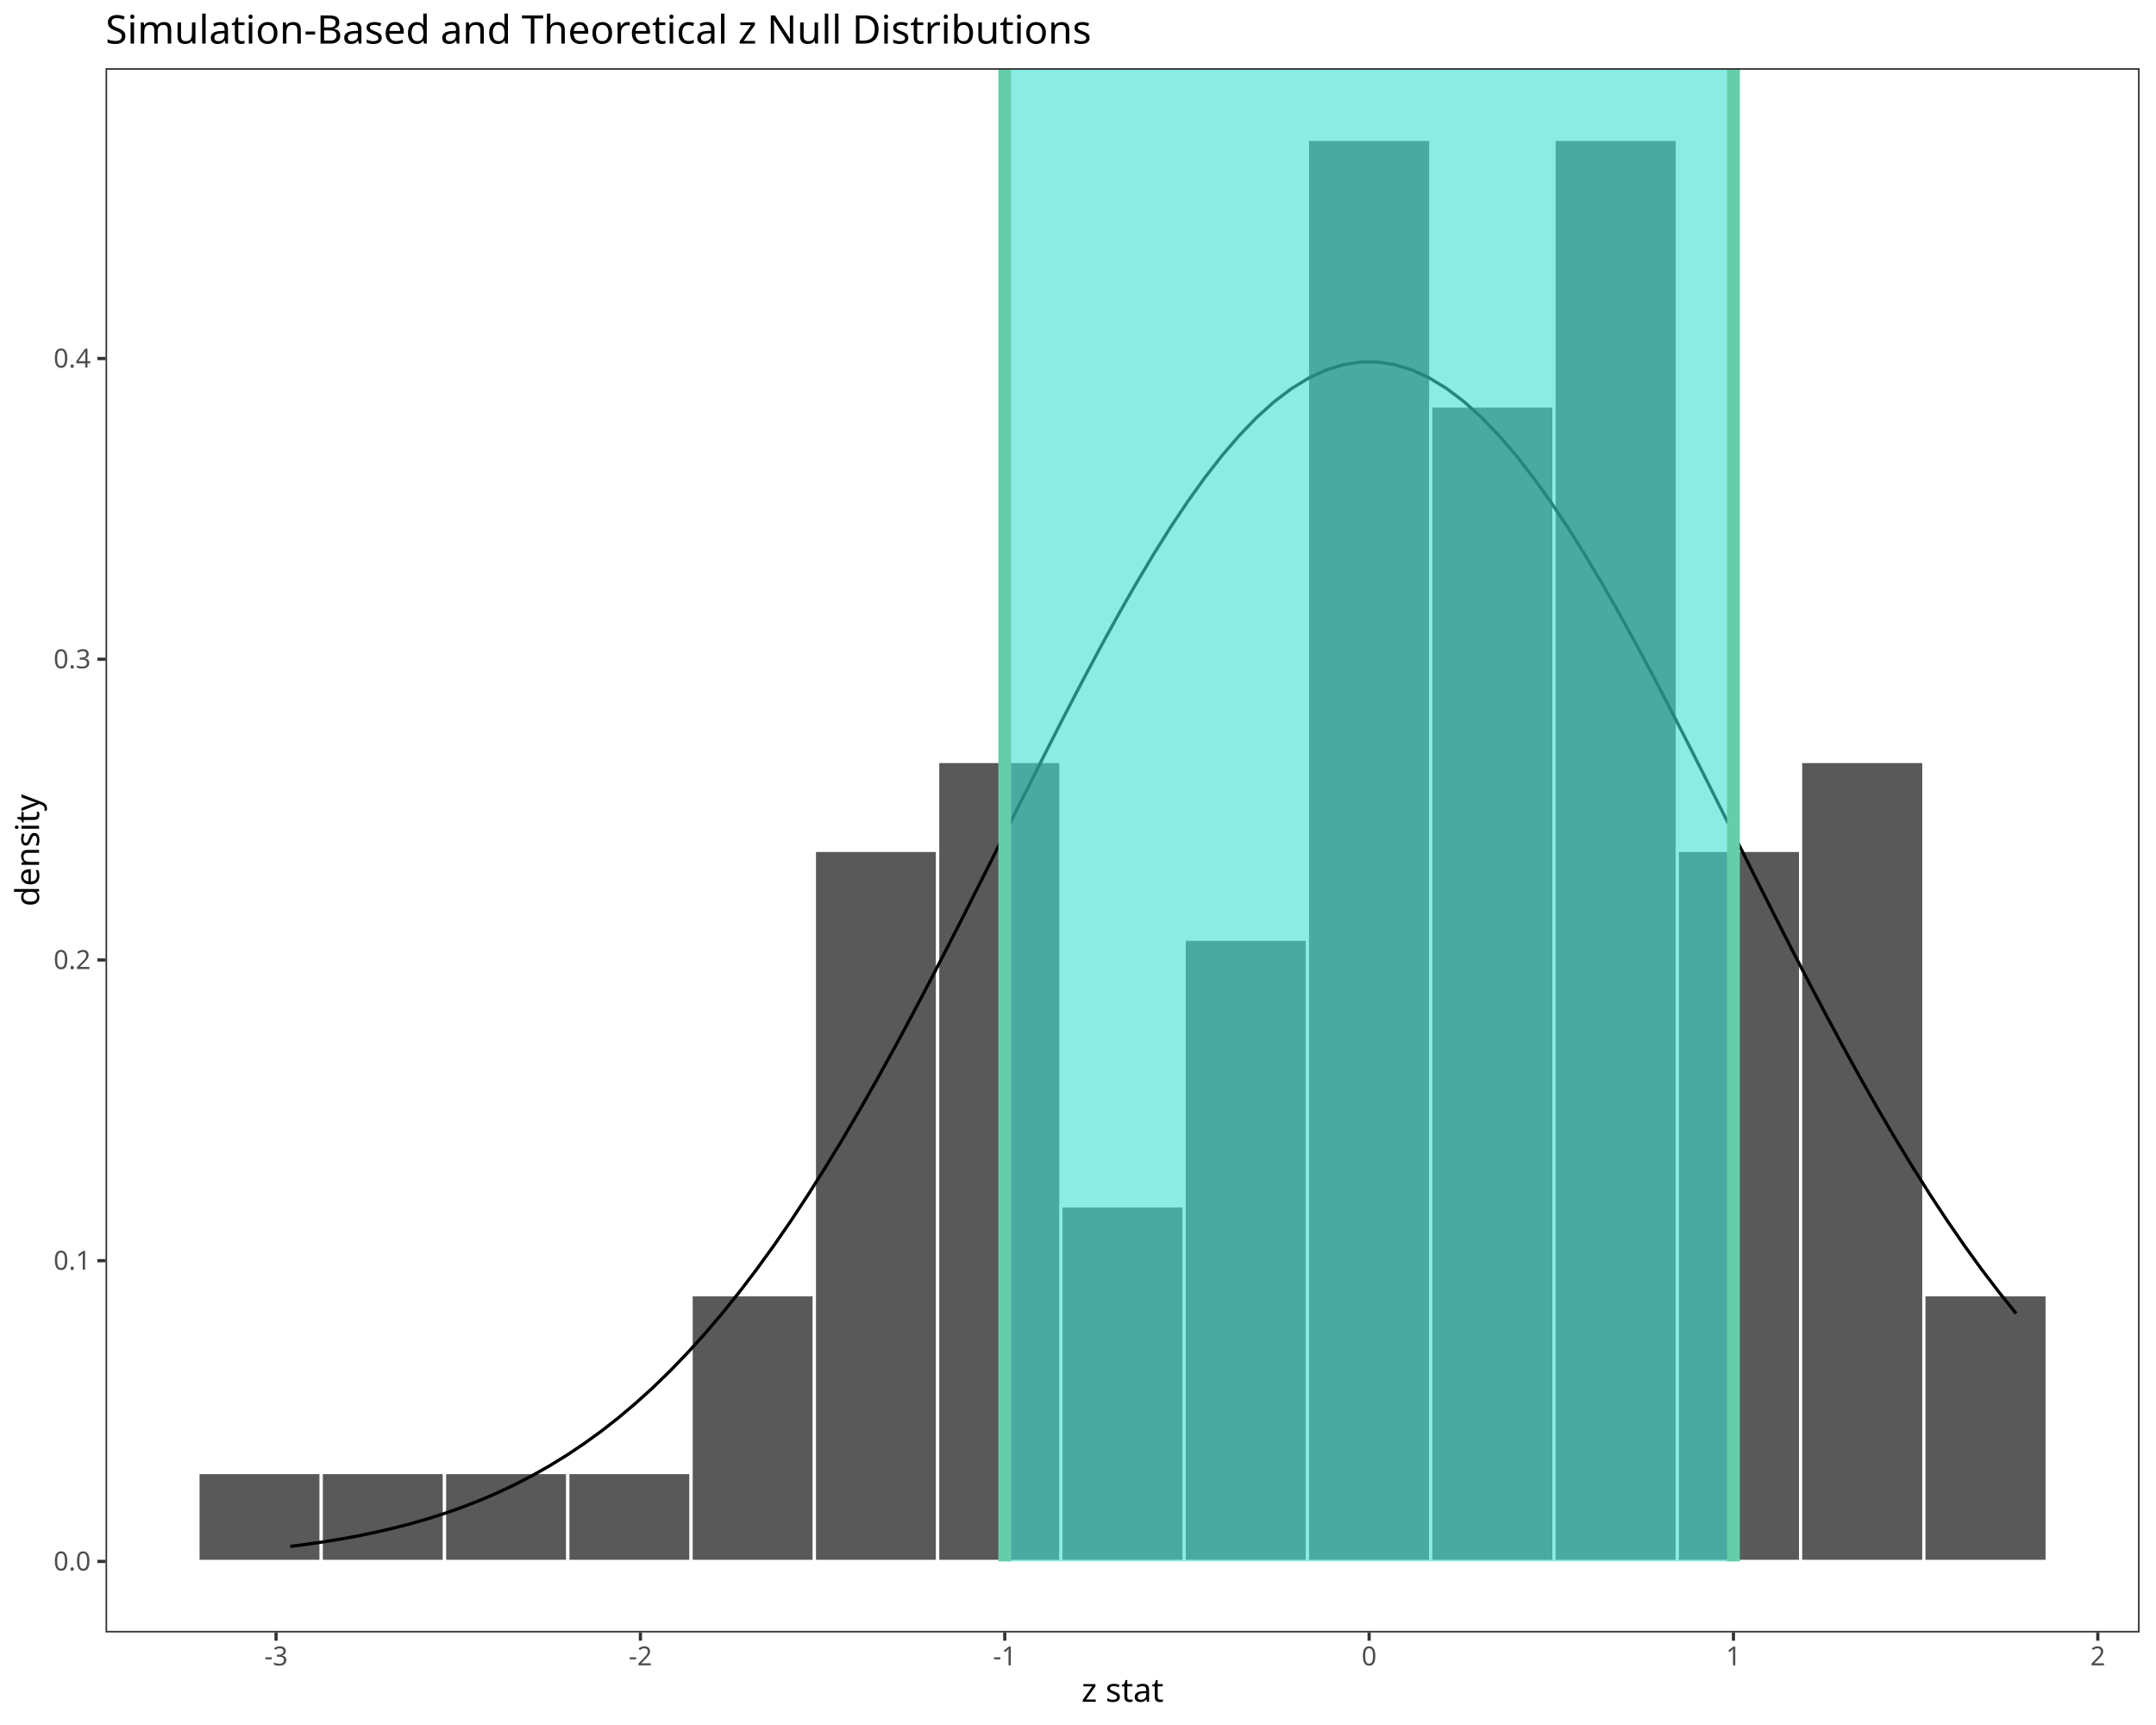
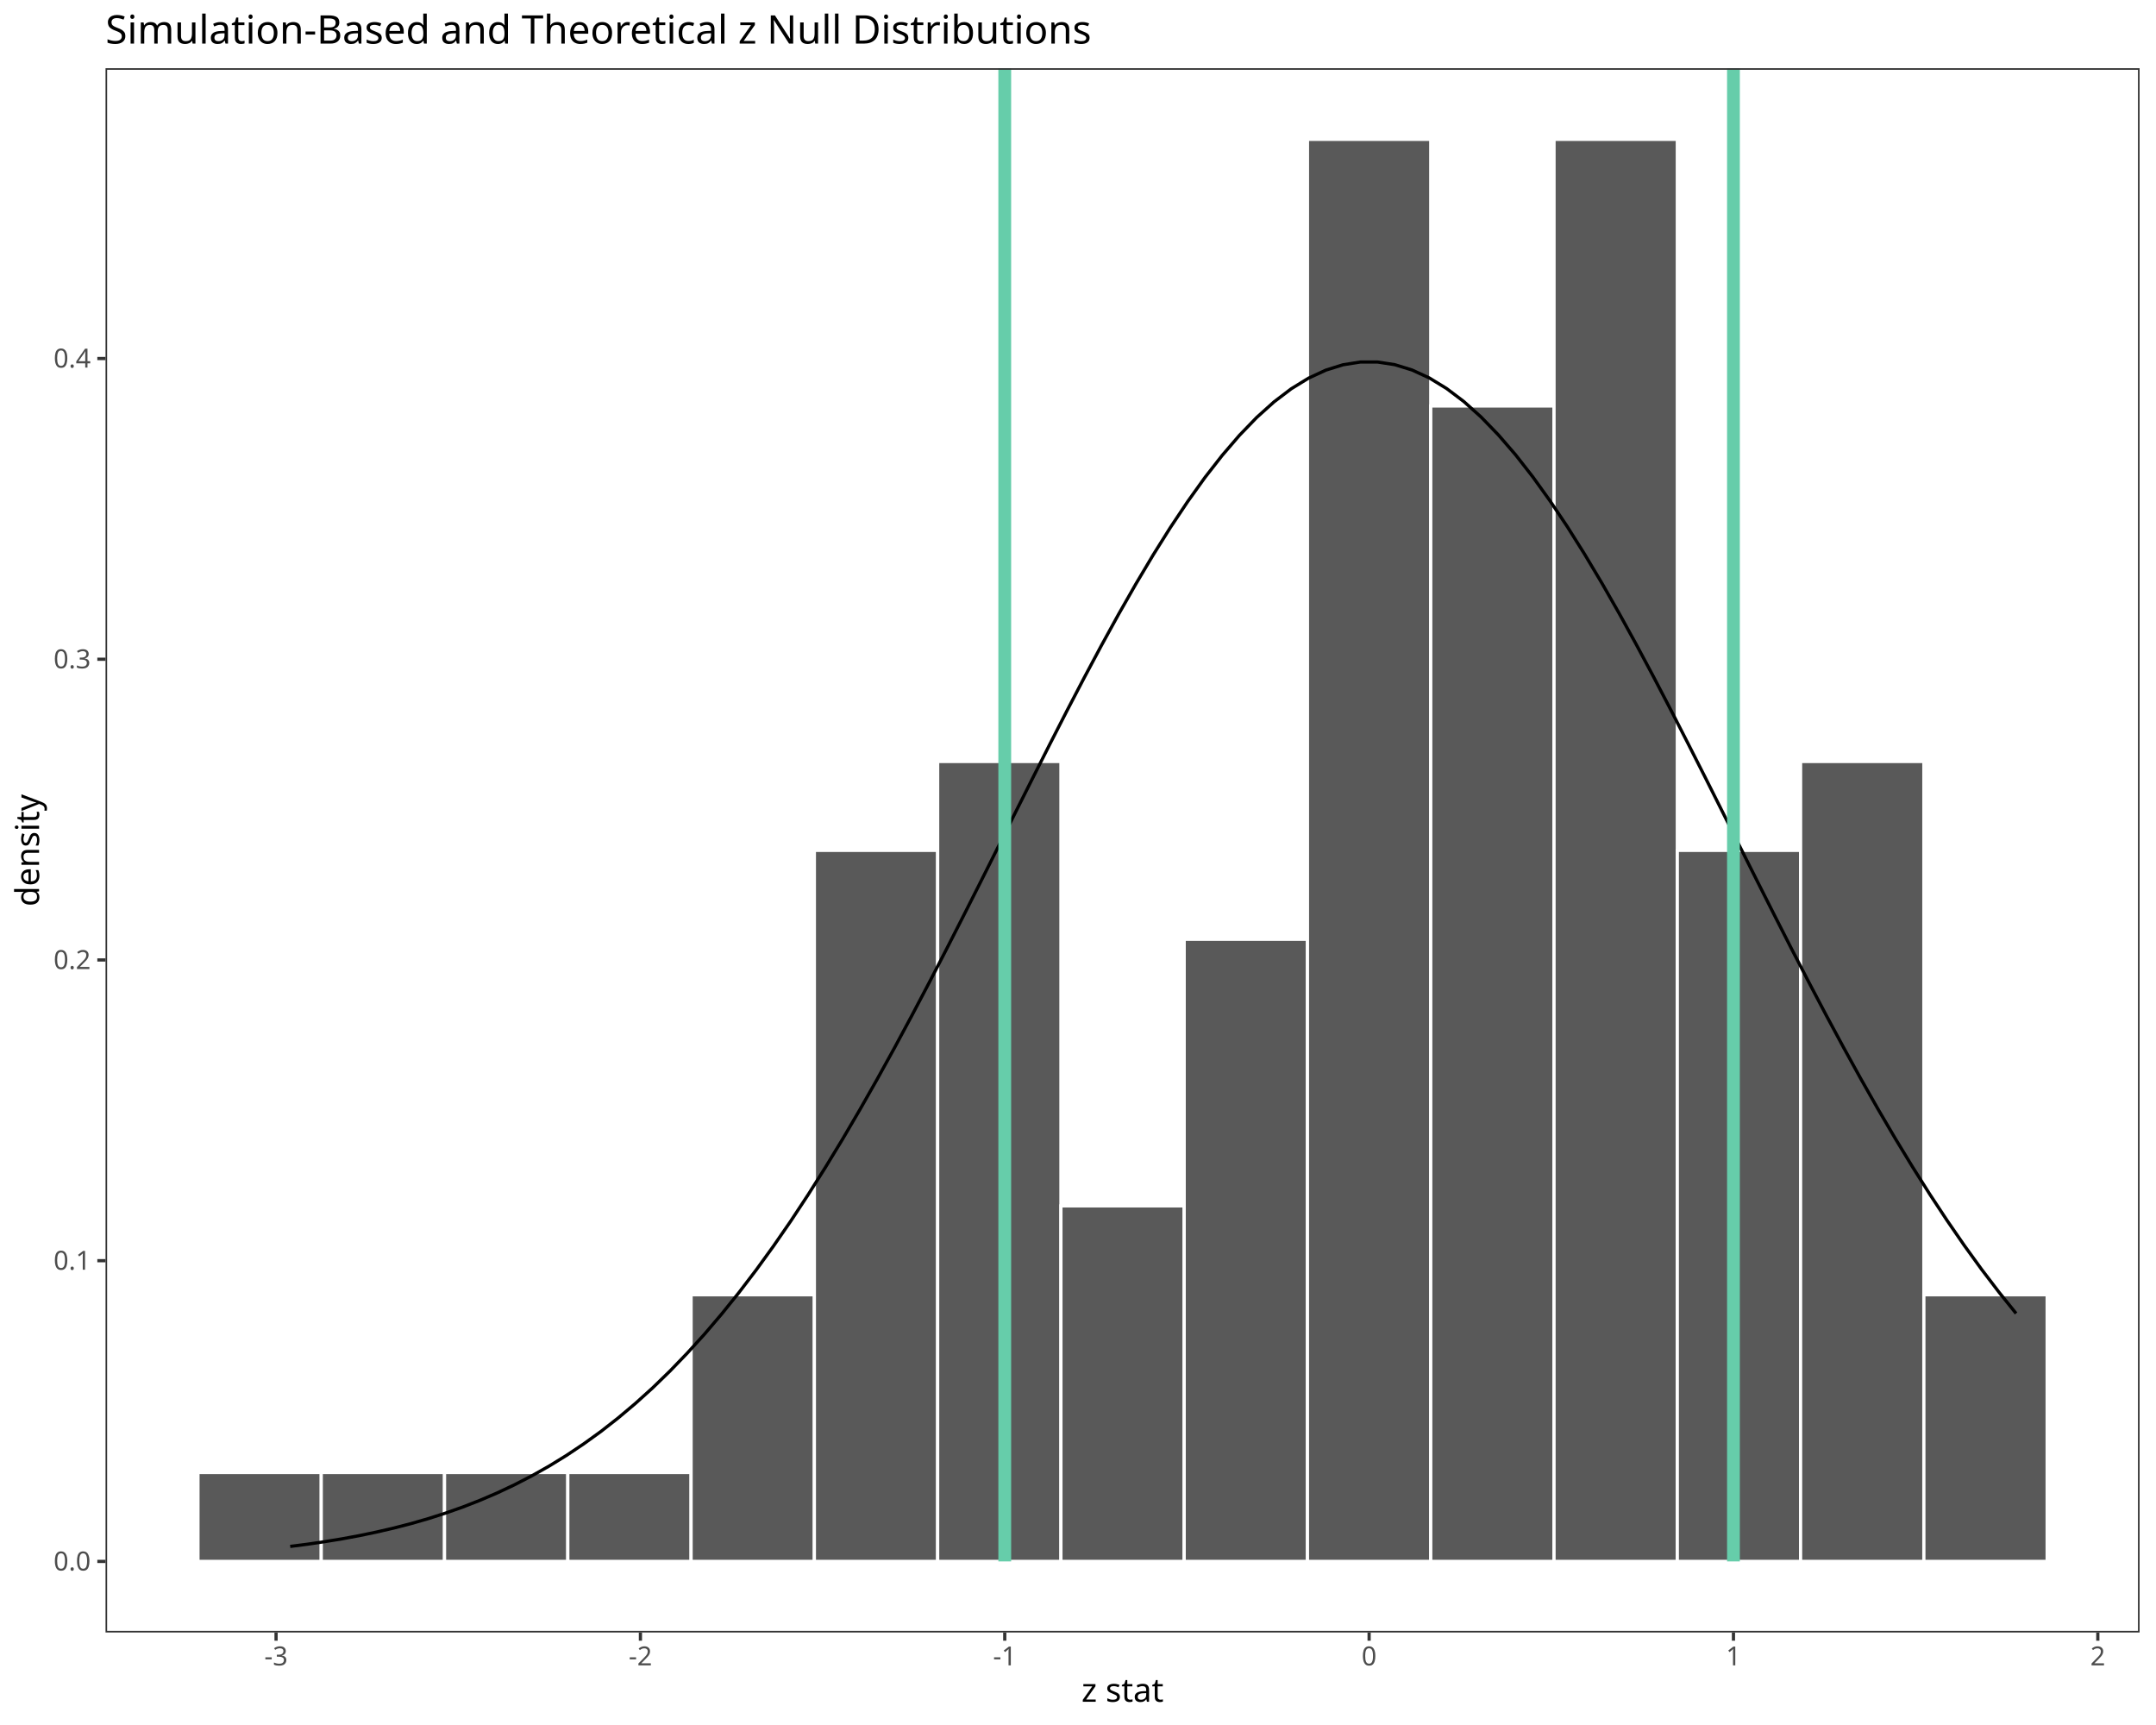
<svg xmlns="http://www.w3.org/2000/svg" class="svglite" data-engine-version="2.0" width="720.00pt" height="576.00pt" viewBox="0 0 720.00 576.00">
  <defs>
    <style type="text/css">
    .svglite line, .svglite polyline, .svglite polygon, .svglite path, .svglite rect, .svglite circle {
      fill: none;
      stroke: #000000;
      stroke-linecap: round;
      stroke-linejoin: round;
      stroke-miterlimit: 10.00;
    }
  </style>
  </defs>
  <rect width="100%" height="100%" style="stroke: none; fill: #FFFFFF;" />
  <defs>
    <clipPath id="cpMC4wMHw3MjAuMDB8MC4wMHw1NzYuMDA=">
      <rect x="0.00" y="0.00" width="720.00" height="576.00" />
    </clipPath>
  </defs>
  <g clip-path="url(#cpMC4wMHw3MjAuMDB8MC4wMHw1NzYuMDA=)">
    <rect x="0.00" y="0.00" width="720.00" height="576.00" style="stroke-width: 1.07; stroke: #FFFFFF; fill: #FFFFFF;" />
  </g>
  <defs>
    <clipPath id="cpMzUuMjR8NzE0LjUyfDIyLjc4fDU0NS4xMQ==">
      <rect x="35.24" y="22.78" width="679.28" height="522.33" />
    </clipPath>
  </defs>
  <g clip-path="url(#cpMzUuMjR8NzE0LjUyfDIyLjc4fDU0NS4xMQ==)">
    <rect x="35.24" y="22.78" width="679.28" height="522.33" style="stroke-width: 1.07; stroke: none; fill: #FFFFFF;" />
    <rect x="66.11" y="491.69" width="41.17" height="29.68" style="stroke-width: 1.07; stroke: #FFFFFF; stroke-linecap: butt; stroke-linejoin: miter; fill: #595959;" />
    <rect x="107.28" y="491.69" width="41.17" height="29.68" style="stroke-width: 1.07; stroke: #FFFFFF; stroke-linecap: butt; stroke-linejoin: miter; fill: #595959;" />
    <rect x="148.45" y="491.69" width="41.17" height="29.68" style="stroke-width: 1.07; stroke: #FFFFFF; stroke-linecap: butt; stroke-linejoin: miter; fill: #595959;" />
    <rect x="189.62" y="491.69" width="41.17" height="29.68" style="stroke-width: 1.07; stroke: #FFFFFF; stroke-linecap: butt; stroke-linejoin: miter; fill: #595959;" />
    <rect x="230.79" y="432.34" width="41.17" height="89.03" style="stroke-width: 1.07; stroke: #FFFFFF; stroke-linecap: butt; stroke-linejoin: miter; fill: #595959;" />
    <rect x="271.96" y="283.95" width="41.17" height="237.42" style="stroke-width: 1.07; stroke: #FFFFFF; stroke-linecap: butt; stroke-linejoin: miter; fill: #595959;" />
    <rect x="313.13" y="254.27" width="41.17" height="267.10" style="stroke-width: 1.07; stroke: #FFFFFF; stroke-linecap: butt; stroke-linejoin: miter; fill: #595959;" />
    <rect x="354.30" y="402.66" width="41.17" height="118.71" style="stroke-width: 1.07; stroke: #FFFFFF; stroke-linecap: butt; stroke-linejoin: miter; fill: #595959;" />
    <rect x="395.46" y="313.63" width="41.17" height="207.74" style="stroke-width: 1.07; stroke: #FFFFFF; stroke-linecap: butt; stroke-linejoin: miter; fill: #595959;" />
    <rect x="436.63" y="46.53" width="41.17" height="474.84" style="stroke-width: 1.07; stroke: #FFFFFF; stroke-linecap: butt; stroke-linejoin: miter; fill: #595959;" />
    <rect x="477.80" y="135.56" width="41.17" height="385.81" style="stroke-width: 1.07; stroke: #FFFFFF; stroke-linecap: butt; stroke-linejoin: miter; fill: #595959;" />
    <rect x="518.97" y="46.53" width="41.17" height="474.84" style="stroke-width: 1.07; stroke: #FFFFFF; stroke-linecap: butt; stroke-linejoin: miter; fill: #595959;" />
    <rect x="560.14" y="283.95" width="41.17" height="237.42" style="stroke-width: 1.07; stroke: #FFFFFF; stroke-linecap: butt; stroke-linejoin: miter; fill: #595959;" />
    <rect x="601.31" y="254.27" width="41.17" height="267.10" style="stroke-width: 1.07; stroke: #FFFFFF; stroke-linecap: butt; stroke-linejoin: miter; fill: #595959;" />
    <rect x="642.48" y="432.34" width="41.17" height="89.03" style="stroke-width: 1.07; stroke: #FFFFFF; stroke-linecap: butt; stroke-linejoin: miter; fill: #595959;" />
    <polyline points="96.92,516.37 102.68,515.63 108.45,514.78 114.21,513.84 119.98,512.77 125.74,511.57 131.50,510.24 137.27,508.75 143.03,507.09 148.79,505.25 154.56,503.21 160.32,500.96 166.08,498.49 171.85,495.77 177.61,492.79 183.38,489.54 189.14,486.00 194.90,482.15 200.67,477.99 206.43,473.48 212.19,468.63 217.96,463.42 223.72,457.83 229.48,451.86 235.25,445.51 241.01,438.75 246.77,431.60 252.54,424.04 258.30,416.09 264.07,407.74 269.83,399.00 275.59,389.89 281.36,380.41 287.12,370.59 292.88,360.45 298.65,350.01 304.41,339.30 310.17,328.36 315.94,317.22 321.70,305.92 327.47,294.50 333.23,283.01 338.99,271.51 344.76,260.03 350.52,248.64 356.28,237.39 362.05,226.34 367.81,215.55 373.57,205.08 379.34,194.97 385.10,185.30 390.86,176.12 396.63,167.48 402.39,159.44 408.16,152.05 413.92,145.35 419.68,139.39 425.45,134.20 431.21,129.82 436.97,126.28 442.74,123.60 448.50,121.80 454.26,120.89 460.03,120.88 465.79,121.77 471.56,123.55 477.32,126.20 483.08,129.72 488.85,134.08 494.61,139.25 500.37,145.20 506.14,151.88 511.90,159.26 517.66,167.28 523.43,175.90 529.19,185.07 534.96,194.73 540.72,204.82 546.48,215.29 552.25,226.08 558.01,237.12 563.77,248.37 569.54,259.75 575.30,271.23 581.06,282.73 586.83,294.22 592.59,305.64 598.35,316.95 604.12,328.09 609.88,339.04 615.65,349.75 621.41,360.20 627.17,370.35 632.94,380.18 638.70,389.66 644.46,398.78 650.23,407.53 655.99,415.89 661.75,423.85 667.52,431.42 673.28,438.58 " style="stroke-width: 1.07; stroke-linecap: butt;" />
-     <rect x="335.54" y="22.78" width="243.35" height="498.59" style="stroke-width: 1.07; stroke: none; stroke-linecap: butt; stroke-linejoin: miter; fill: #40E0D0; fill-opacity: 0.60;" />
    <line x1="335.54" y1="521.37" x2="335.54" y2="22.78" style="stroke-width: 4.27; stroke: #66CDAA; stroke-linecap: butt;" />
    <line x1="578.89" y1="521.37" x2="578.89" y2="22.78" style="stroke-width: 4.27; stroke: #66CDAA; stroke-linecap: butt;" />
    <rect x="35.24" y="22.78" width="679.28" height="522.33" style="stroke-width: 1.07; stroke: #333333;" />
  </g>
  <g clip-path="url(#cpMC4wMHw3MjAuMDB8MC4wMHw1NzYuMDA=)">
    <text x="30.31" y="524.40" text-anchor="end" style="font-size: 8.80px; fill: #4D4D4D; font-family: sans;" textLength="12.23px" lengthAdjust="spacingAndGlyphs">0.0</text>
    <text x="30.31" y="423.98" text-anchor="end" style="font-size: 8.80px; fill: #4D4D4D; font-family: sans;" textLength="12.23px" lengthAdjust="spacingAndGlyphs">0.1</text>
    <text x="30.31" y="323.57" text-anchor="end" style="font-size: 8.80px; fill: #4D4D4D; font-family: sans;" textLength="12.23px" lengthAdjust="spacingAndGlyphs">0.2</text>
    <text x="30.31" y="223.15" text-anchor="end" style="font-size: 8.80px; fill: #4D4D4D; font-family: sans;" textLength="12.23px" lengthAdjust="spacingAndGlyphs">0.3</text>
    <text x="30.31" y="122.74" text-anchor="end" style="font-size: 8.80px; fill: #4D4D4D; font-family: sans;" textLength="12.23px" lengthAdjust="spacingAndGlyphs">0.4</text>
    <polyline points="32.50,521.37 35.24,521.37 " style="stroke-width: 1.07; stroke: #333333; stroke-linecap: butt;" />
    <polyline points="32.50,420.96 35.24,420.96 " style="stroke-width: 1.07; stroke: #333333; stroke-linecap: butt;" />
    <polyline points="32.50,320.54 35.24,320.54 " style="stroke-width: 1.07; stroke: #333333; stroke-linecap: butt;" />
    <polyline points="32.50,220.13 35.24,220.13 " style="stroke-width: 1.07; stroke: #333333; stroke-linecap: butt;" />
    <polyline points="32.50,119.71 35.24,119.71 " style="stroke-width: 1.07; stroke: #333333; stroke-linecap: butt;" />
    <polyline points="92.19,547.85 92.19,545.11 " style="stroke-width: 1.07; stroke: #333333; stroke-linecap: butt;" />
    <polyline points="213.87,547.85 213.87,545.11 " style="stroke-width: 1.07; stroke: #333333; stroke-linecap: butt;" />
    <polyline points="335.54,547.85 335.54,545.11 " style="stroke-width: 1.07; stroke: #333333; stroke-linecap: butt;" />
    <polyline points="457.22,547.85 457.22,545.11 " style="stroke-width: 1.07; stroke: #333333; stroke-linecap: butt;" />
    <polyline points="578.89,547.85 578.89,545.11 " style="stroke-width: 1.07; stroke: #333333; stroke-linecap: butt;" />
    <polyline points="700.57,547.85 700.57,545.11 " style="stroke-width: 1.07; stroke: #333333; stroke-linecap: butt;" />
    <text x="92.19" y="556.10" text-anchor="middle" style="font-size: 8.80px; fill: #4D4D4D; font-family: sans;" textLength="7.82px" lengthAdjust="spacingAndGlyphs">-3</text>
    <text x="213.87" y="556.10" text-anchor="middle" style="font-size: 8.80px; fill: #4D4D4D; font-family: sans;" textLength="7.82px" lengthAdjust="spacingAndGlyphs">-2</text>
    <text x="335.54" y="556.10" text-anchor="middle" style="font-size: 8.80px; fill: #4D4D4D; font-family: sans;" textLength="7.82px" lengthAdjust="spacingAndGlyphs">-1</text>
    <text x="457.22" y="556.10" text-anchor="middle" style="font-size: 8.80px; fill: #4D4D4D; font-family: sans;" textLength="4.89px" lengthAdjust="spacingAndGlyphs">0</text>
    <text x="578.89" y="556.10" text-anchor="middle" style="font-size: 8.80px; fill: #4D4D4D; font-family: sans;" textLength="4.89px" lengthAdjust="spacingAndGlyphs">1</text>
    <text x="700.57" y="556.10" text-anchor="middle" style="font-size: 8.80px; fill: #4D4D4D; font-family: sans;" textLength="4.89px" lengthAdjust="spacingAndGlyphs">2</text>
    <text x="374.88" y="568.24" text-anchor="middle" style="font-size: 11.00px; font-family: sans;" textLength="26.29px" lengthAdjust="spacingAndGlyphs">z stat</text>
    <text transform="translate(13.05,283.95) rotate(-90)" text-anchor="middle" style="font-size: 11.00px; font-family: sans;" textLength="34.86px" lengthAdjust="spacingAndGlyphs">density</text>
    <text x="35.24" y="14.56" style="font-size: 13.20px; font-family: sans;" textLength="311.11px" lengthAdjust="spacingAndGlyphs">Simulation-Based and Theoretical z Null Distributions</text>
  </g>
</svg>
